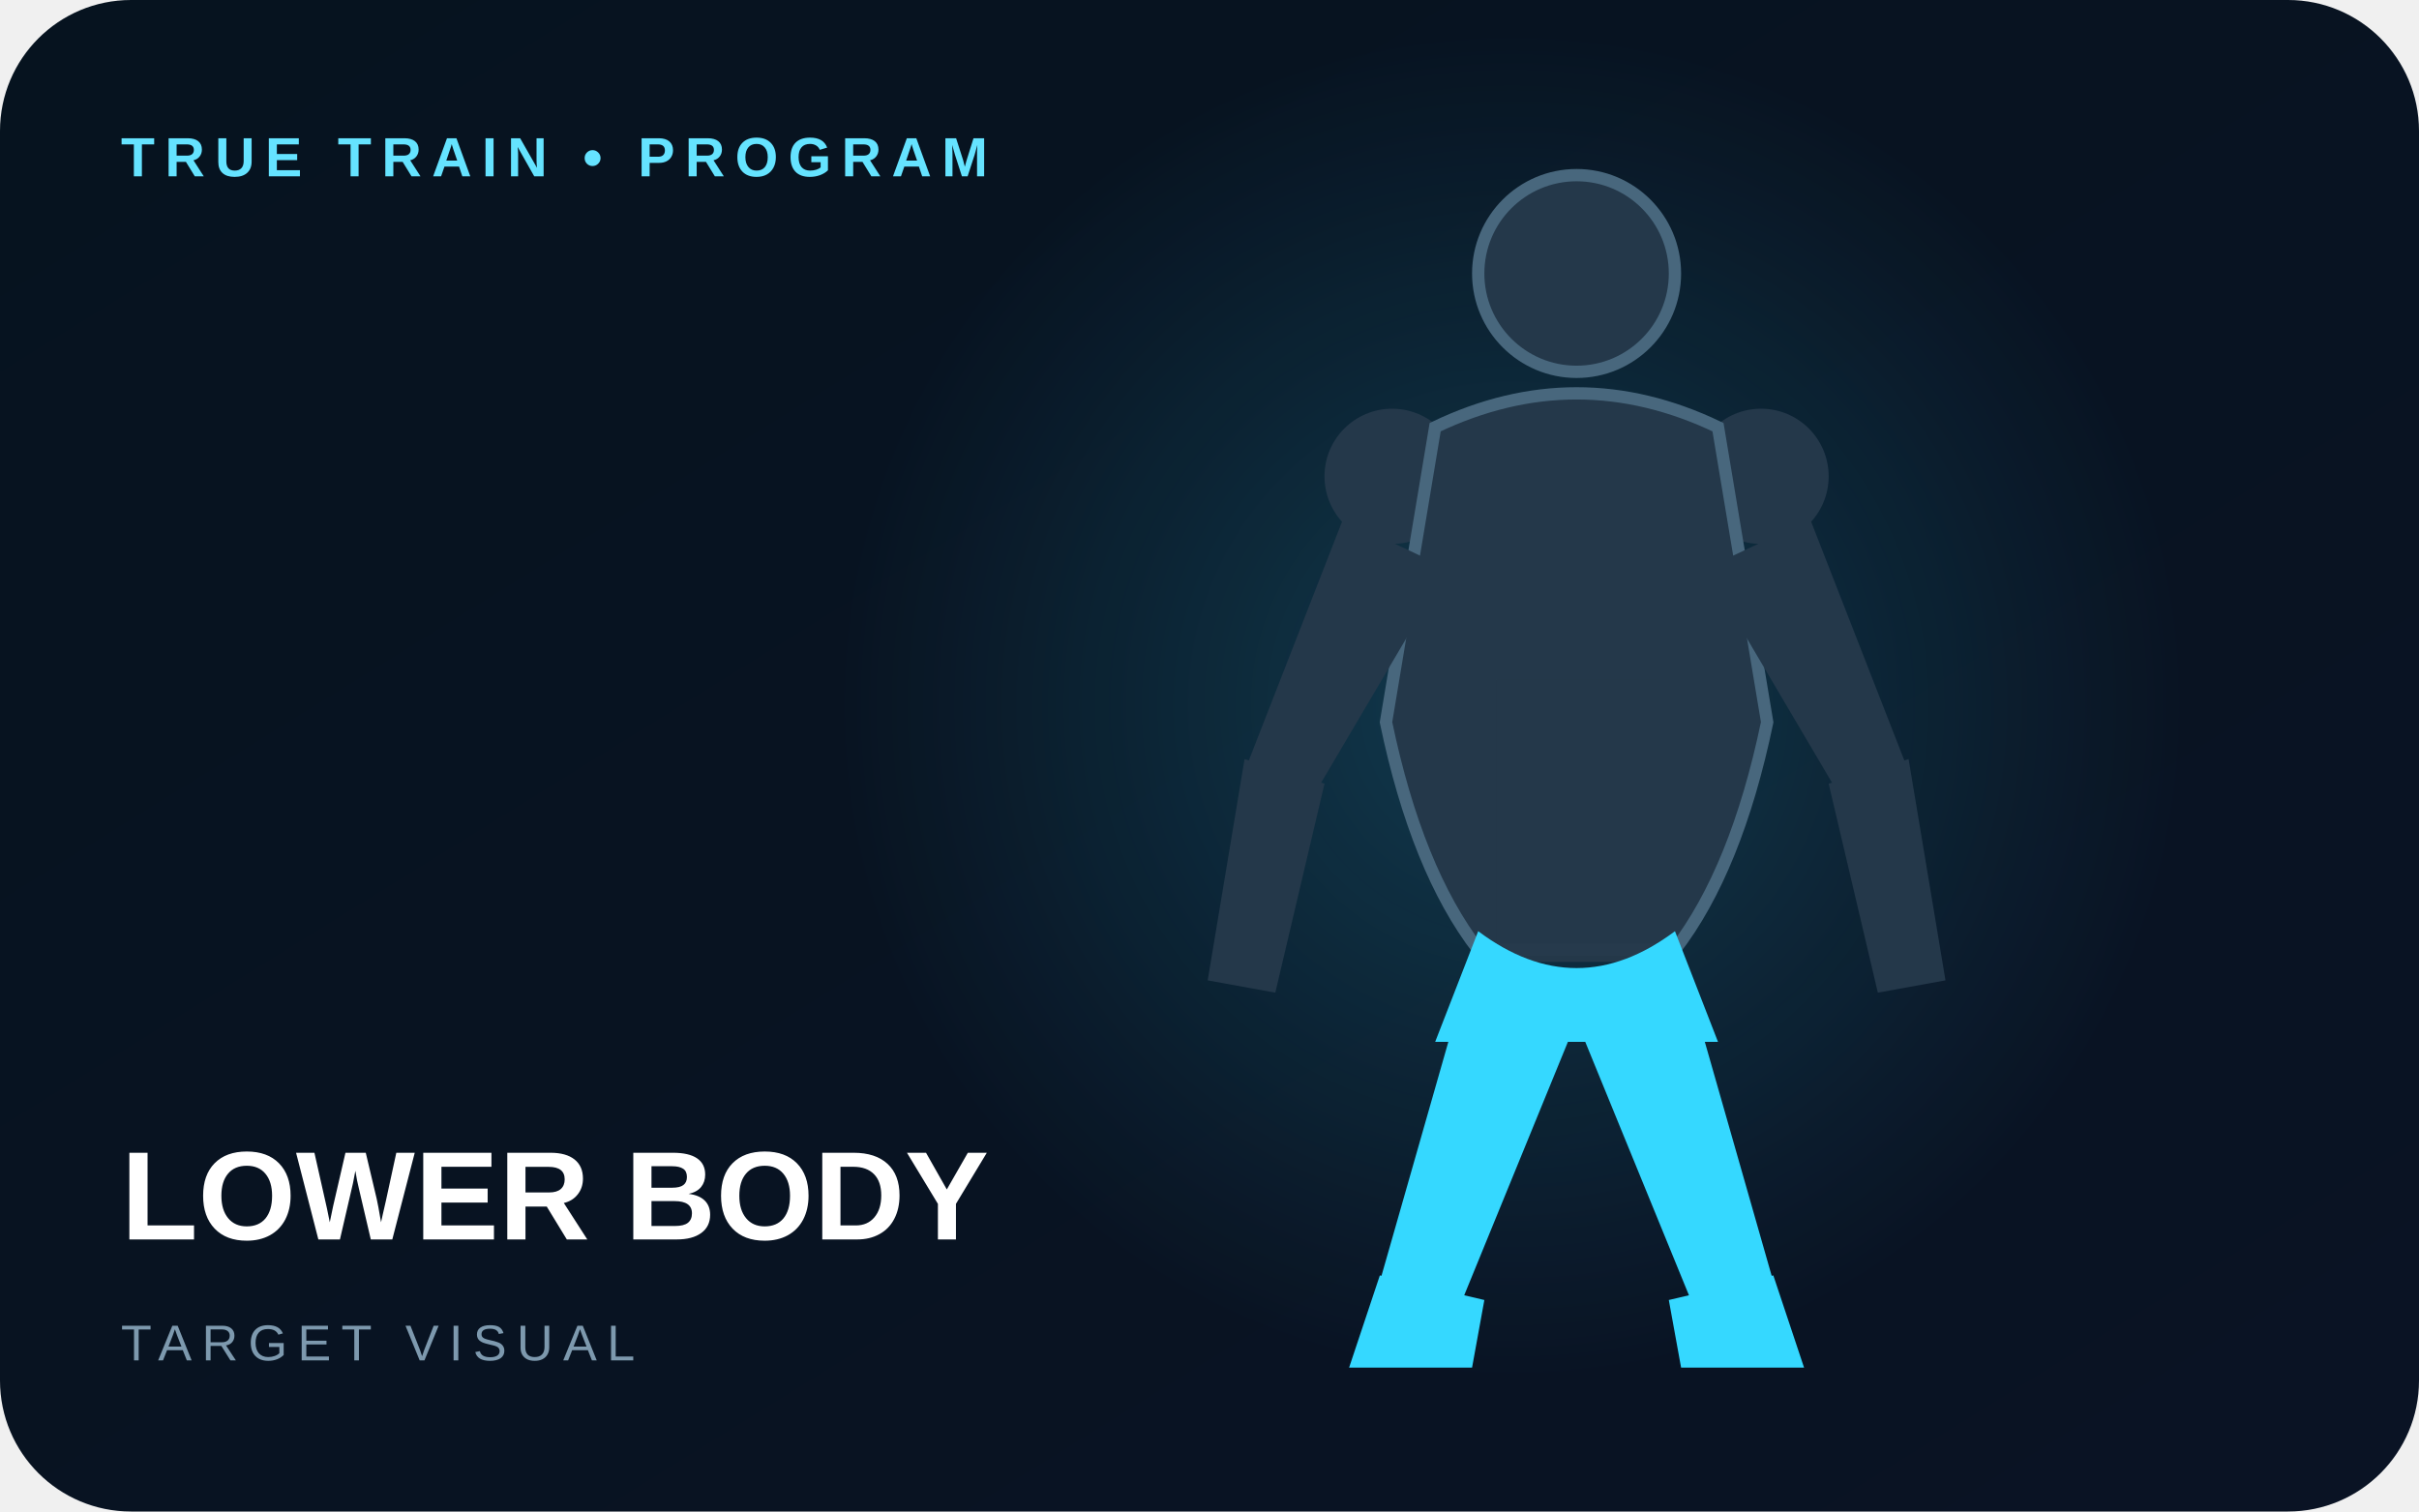
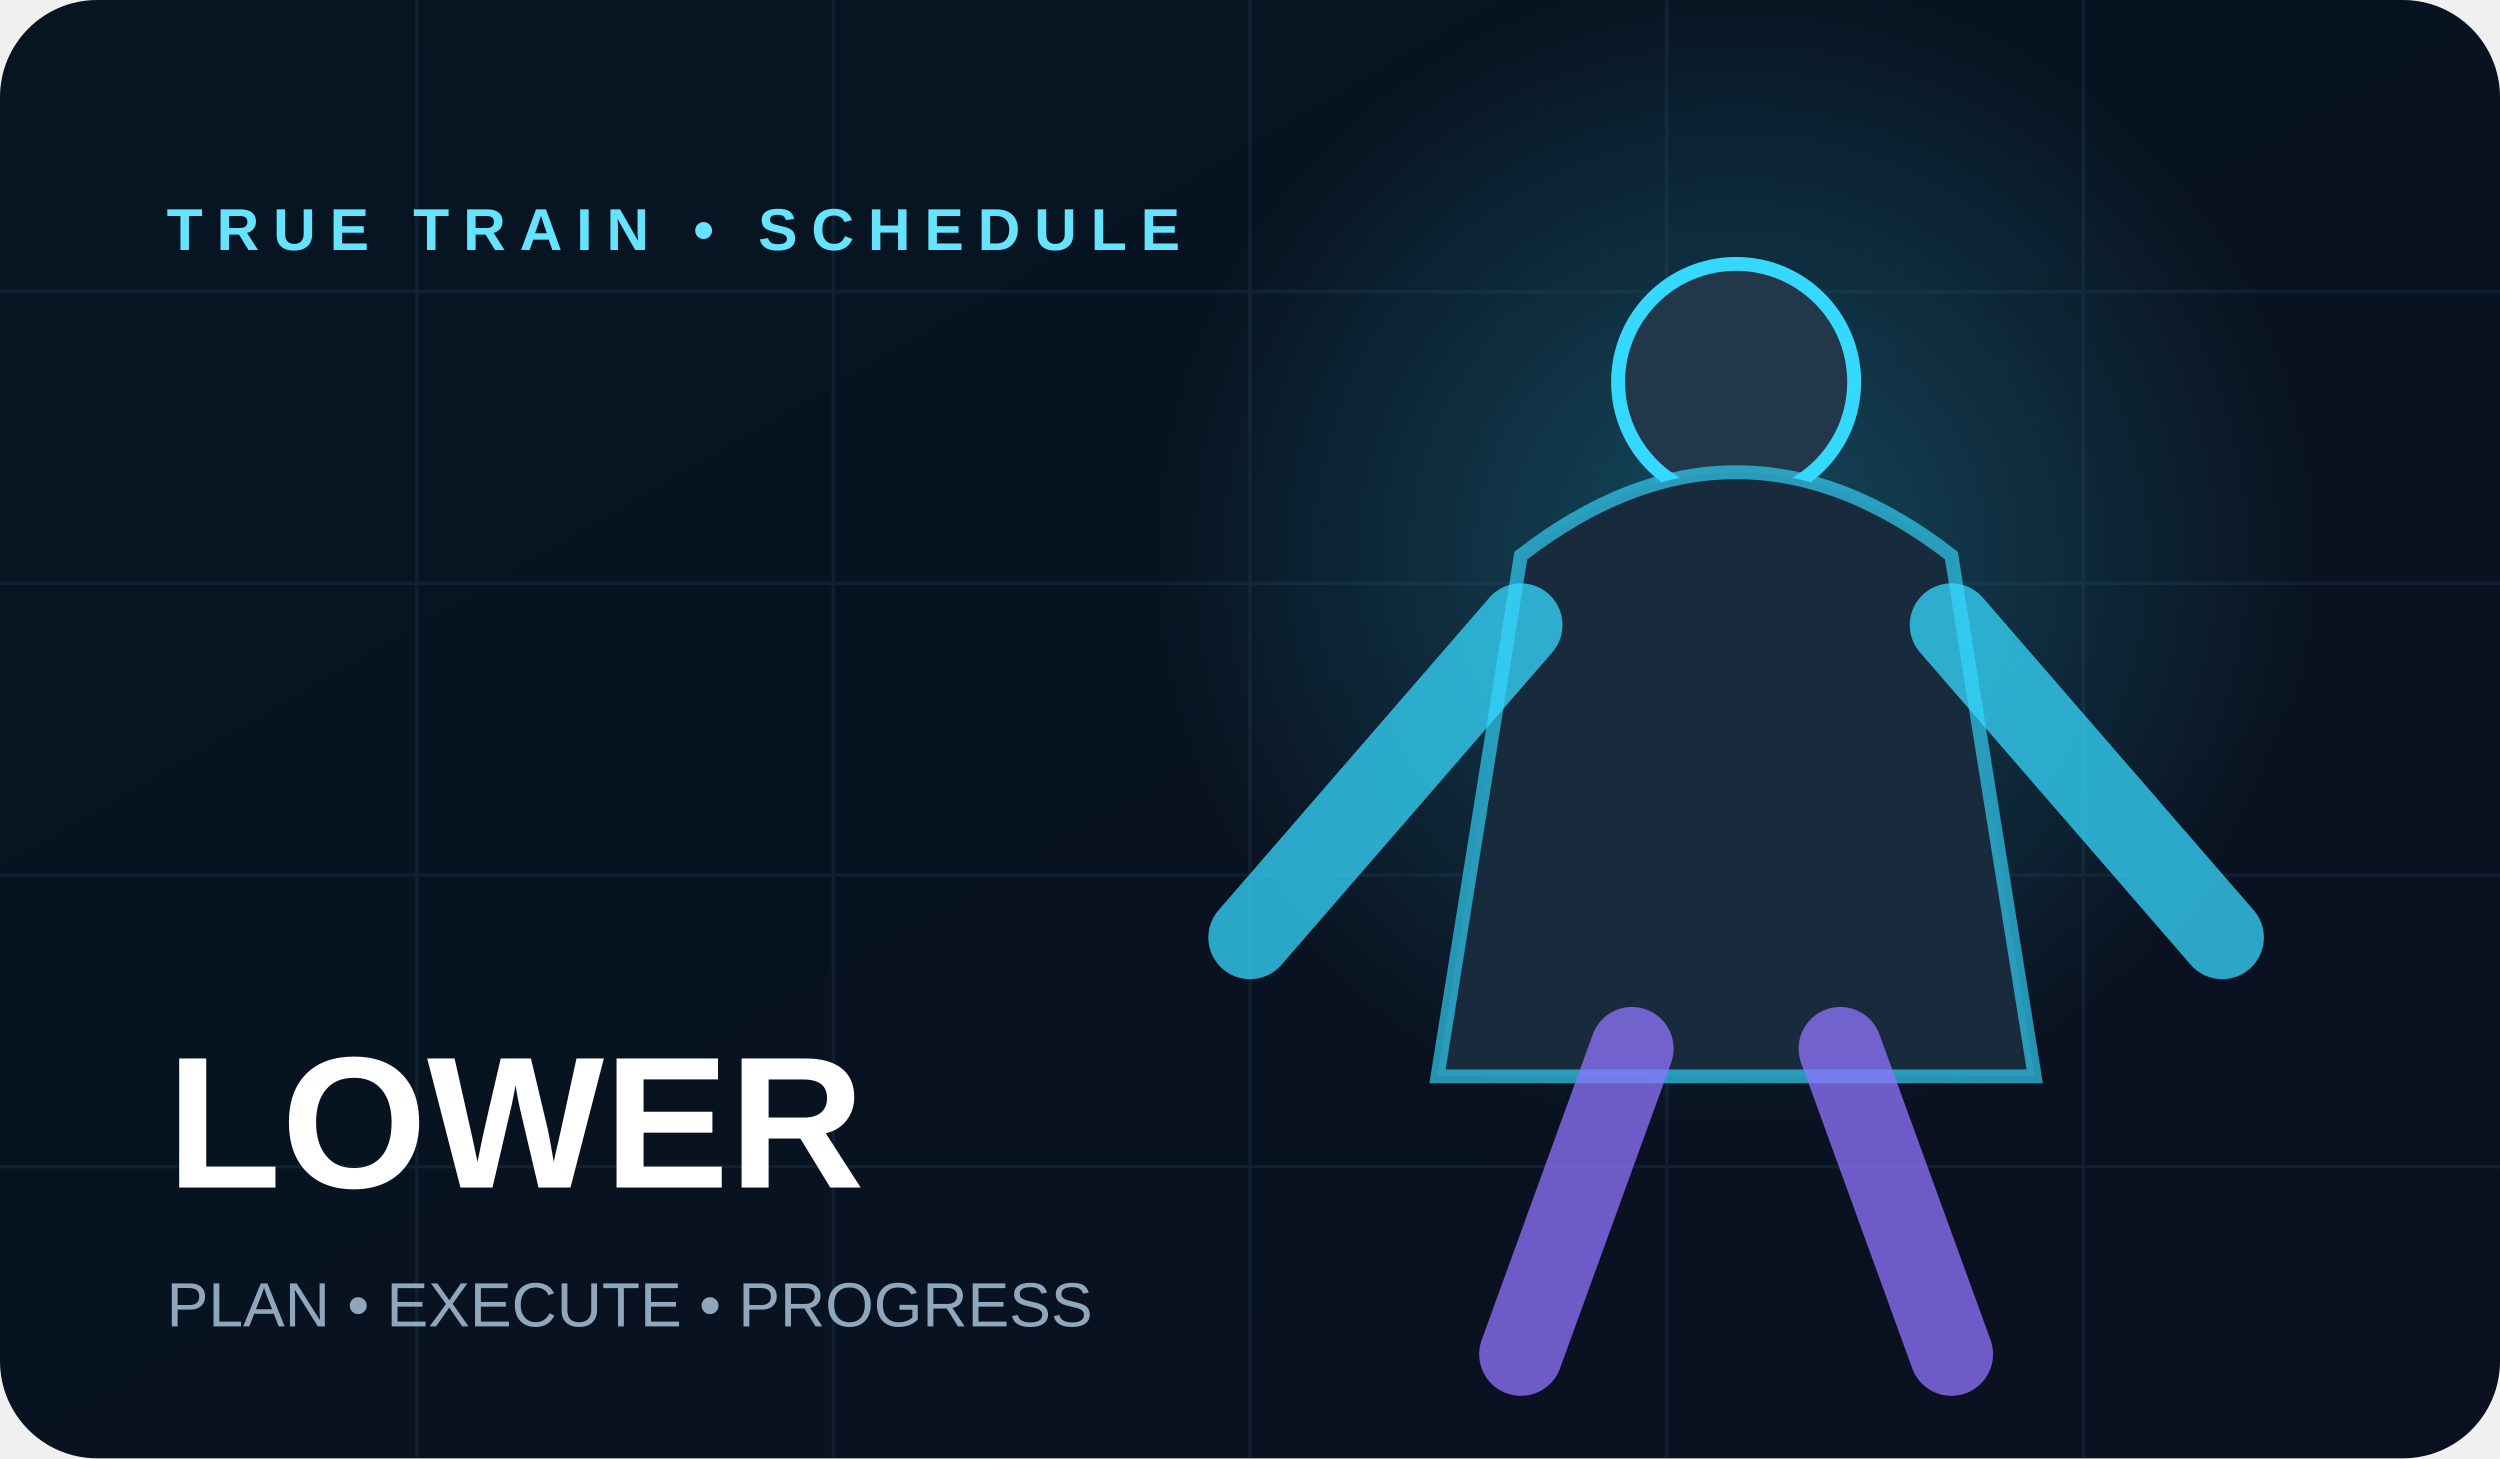
- <svg xmlns="http://www.w3.org/2000/svg" viewBox="0 0 480 300">
+ <svg xmlns="http://www.w3.org/2000/svg" viewBox="0 0 720 420">
  <defs>
-     <linearGradient id="bg" x1="0" y1="0" x2="1" y2="1">
-       <stop stop-color="#06131f" />
-       <stop offset="1" stop-color="#0a1324" />
+     <linearGradient id="g" x1="0" y1="0" x2="1" y2="1">
+       <stop stop-color="#061521" />
+       <stop offset="1" stop-color="#0b1020" />
    </linearGradient>
-     <radialGradient id="h">
-       <stop stop-color="#35D8FF" stop-opacity=".2" />
-       <stop offset="1" stop-color="#35D8FF" stop-opacity="0" />
+     <radialGradient id="r">
+       <stop stop-color="#35d8ff" stop-opacity=".28" />
+       <stop offset="1" stop-color="#35d8ff" stop-opacity="0" />
    </radialGradient>
  </defs>
-   <rect width="480" height="300" rx="26" fill="url(#bg)" />
-   <circle cx="300" cy="140" r="135" fill="url(#h)" />
-   <g transform="translate(225 25) scale(1.22)">
-     <circle cx="72" cy="24" r="16" fill="#24384A" stroke="#48677d" stroke-width="2" />
-     <circle cx="42" cy="57" r="11" fill="#24384A" />
-     <circle cx="102" cy="57" r="11" fill="#24384A" />
-     <path d="M49 49 Q72 38 95 49 L103 97 Q98 121 88 134 H56 Q46 121 41 97Z" fill="#24384A" stroke="#48677d" stroke-width="2" />
-     <path d="M59 90h26v46H59z" rx="8" fill="#24384A" opacity=".96" />
-     <path d="M34 64 18 105l10 6 23-39Z" fill="#24384A" />
-     <path d="M110 64 126 105l-10 6-23-39Z" fill="#24384A" />
-     <path d="M18 103 12 139l11 2 8-34Z" fill="#24384A" />
-     <path d="M126 103 132 139l-11 2-8-34Z" fill="#24384A" />
-     <path d="M56 131q16 12 32 0l7 18H49Z" fill="#35D8FF" />
-     <path d="M52 146 40 188l13 4 18-44Z" fill="#35D8FF" />
-     <path d="M92 146 104 188l-13 4-18-44Z" fill="#35D8FF" />
-     <path d="M40 187 35 202h20l2-11Z" fill="#35D8FF" />
-     <path d="M104 187 109 202H89l-2-11Z" fill="#35D8FF" />
+   <rect width="720" height="420" rx="28" fill="url(#g)" />
+   <circle cx="500" cy="160" r="170" fill="url(#r)" />
+   <g opacity=".22" stroke="#2a5268">
+     <path d="M0 84h720M0 168h720M0 252h720M0 336h720" />
+     <path d="M120 0v420M240 0v420M360 0v420M480 0v420M600 0v420" />
  </g>
-   <text x="24" y="35" fill="#65E3FF" font-family="Arial" font-size="11" font-weight="800" letter-spacing="2">TRUE TRAIN • PROGRAM</text>
-   <text x="24" y="246" fill="#fff" font-family="Arial" font-size="25" font-weight="800">LOWER BODY</text>
-   <text x="24" y="270" fill="#7d99ae" font-family="Arial" font-size="10" letter-spacing="2">TARGET VISUAL</text>
+   <circle cx="500" cy="110" r="34" fill="#22384a" stroke="#35d8ff" stroke-width="4" />
+   <path d="M438 160q62-48 124 0l24 150H414Z" fill="#172b3c" stroke="#35d8ff" stroke-opacity=".65" stroke-width="4" />
+   <path d="M438 180 360 270M562 180 640 270" stroke="#35d8ff" stroke-width="24" stroke-linecap="round" opacity=".75" />
+   <path d="M470 302 438 390M530 302 562 390" stroke="#8f74ff" stroke-width="24" stroke-linecap="round" opacity=".75" />
+   <text x="48" y="72" fill="#65e3ff" font-family="Arial" font-size="17" font-weight="700" letter-spacing="4">TRUE TRAIN • SCHEDULE</text>
+   <text x="48" y="342" fill="#fff" font-family="Arial" font-size="54" font-weight="800">LOWER</text>
+   <text x="48" y="382" fill="#8ea7bd" font-family="Arial" font-size="18">PLAN • EXECUTE • PROGRESS</text>
</svg>
